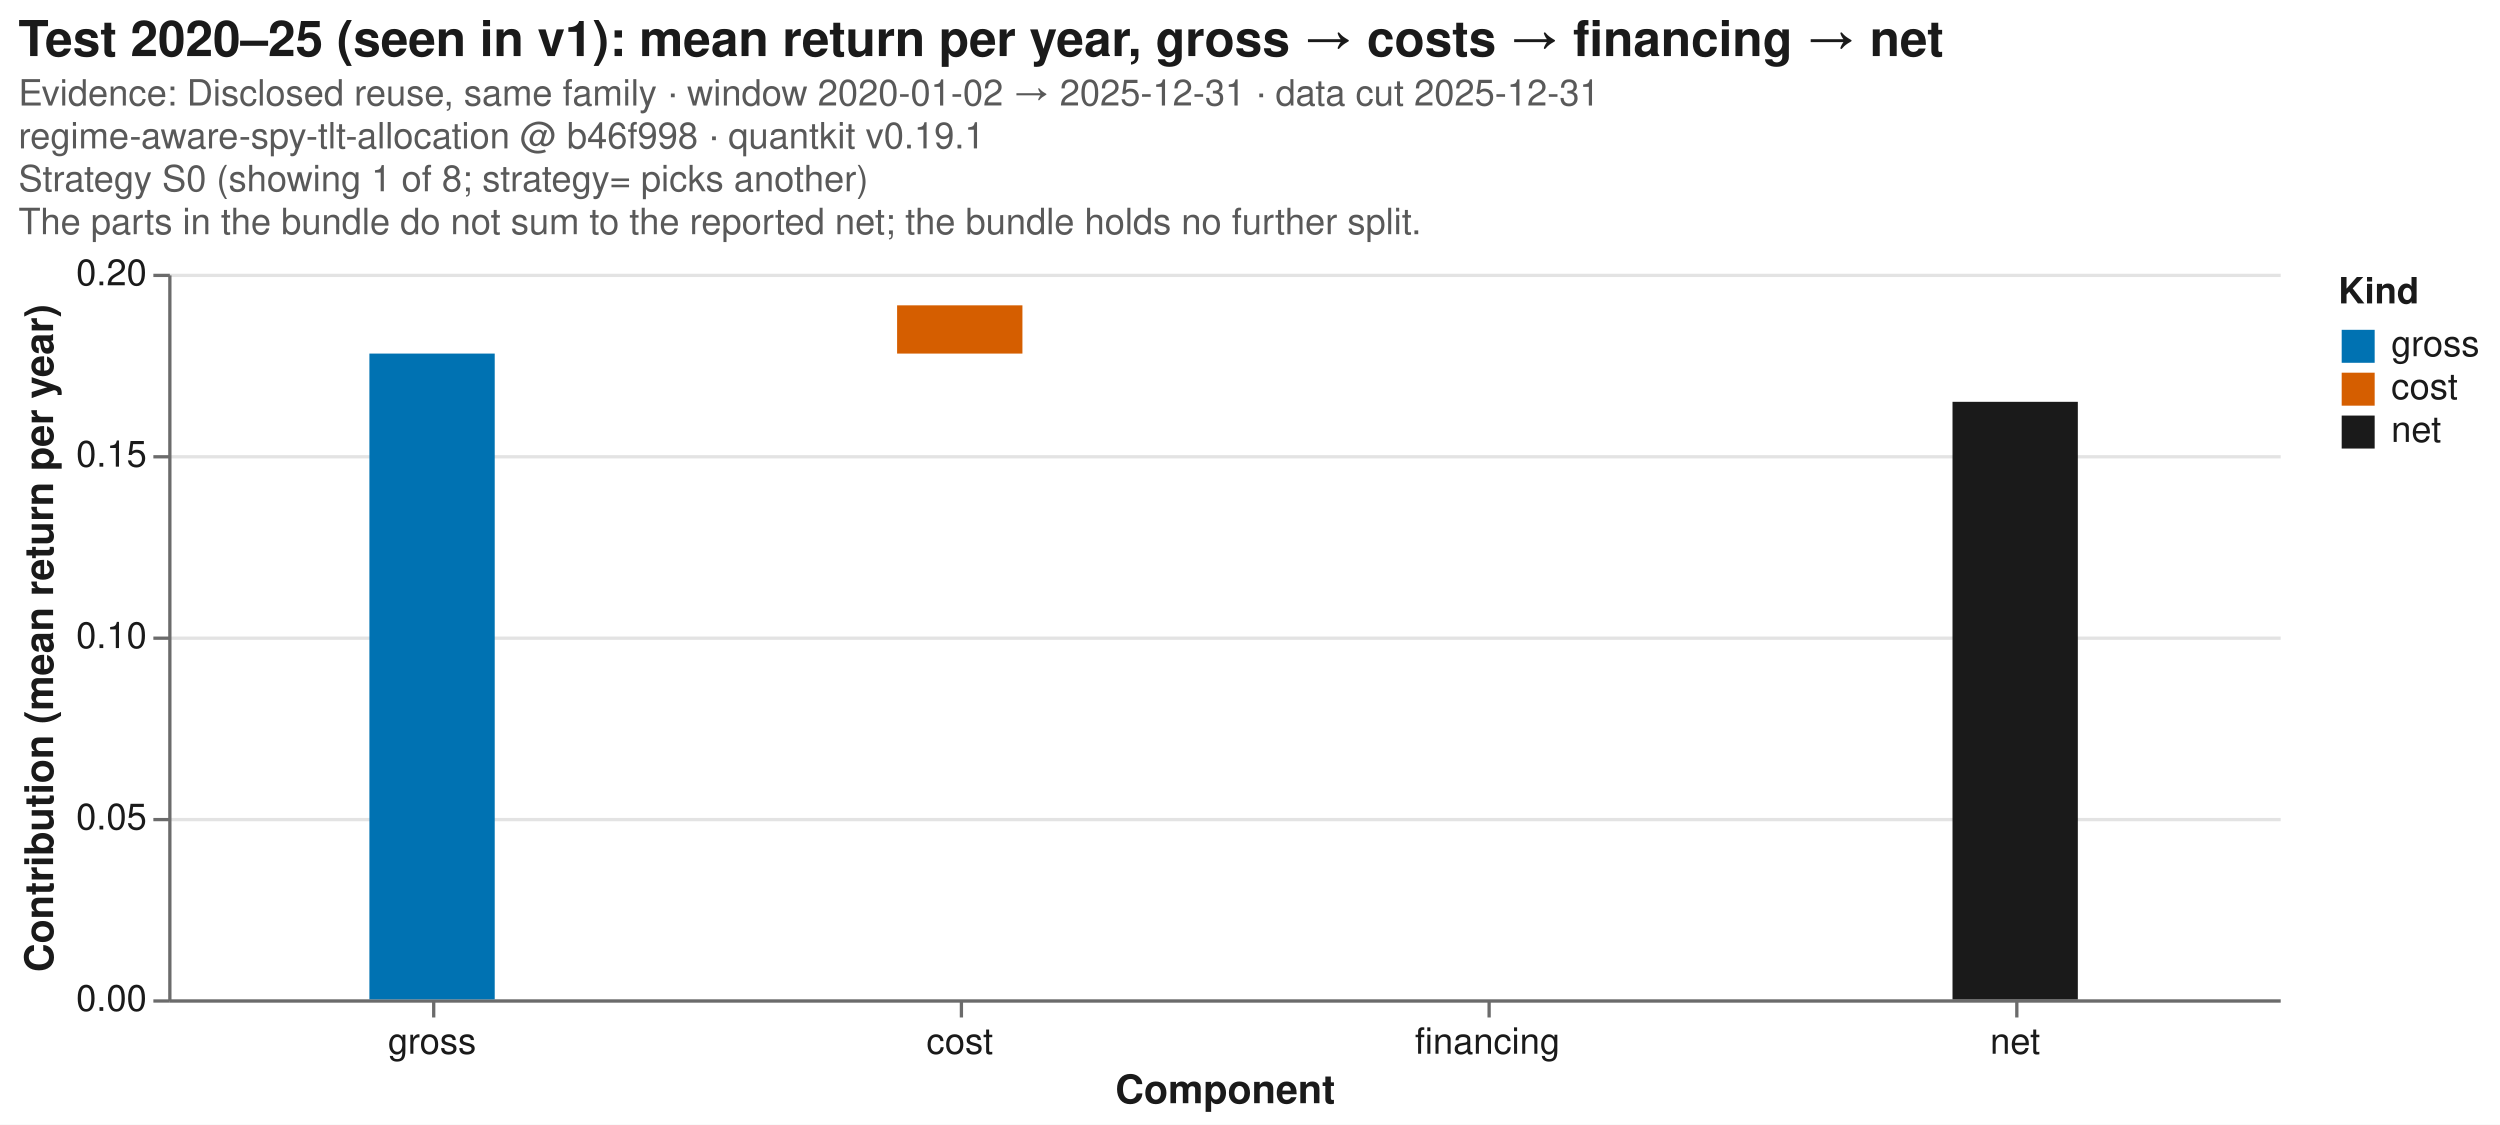
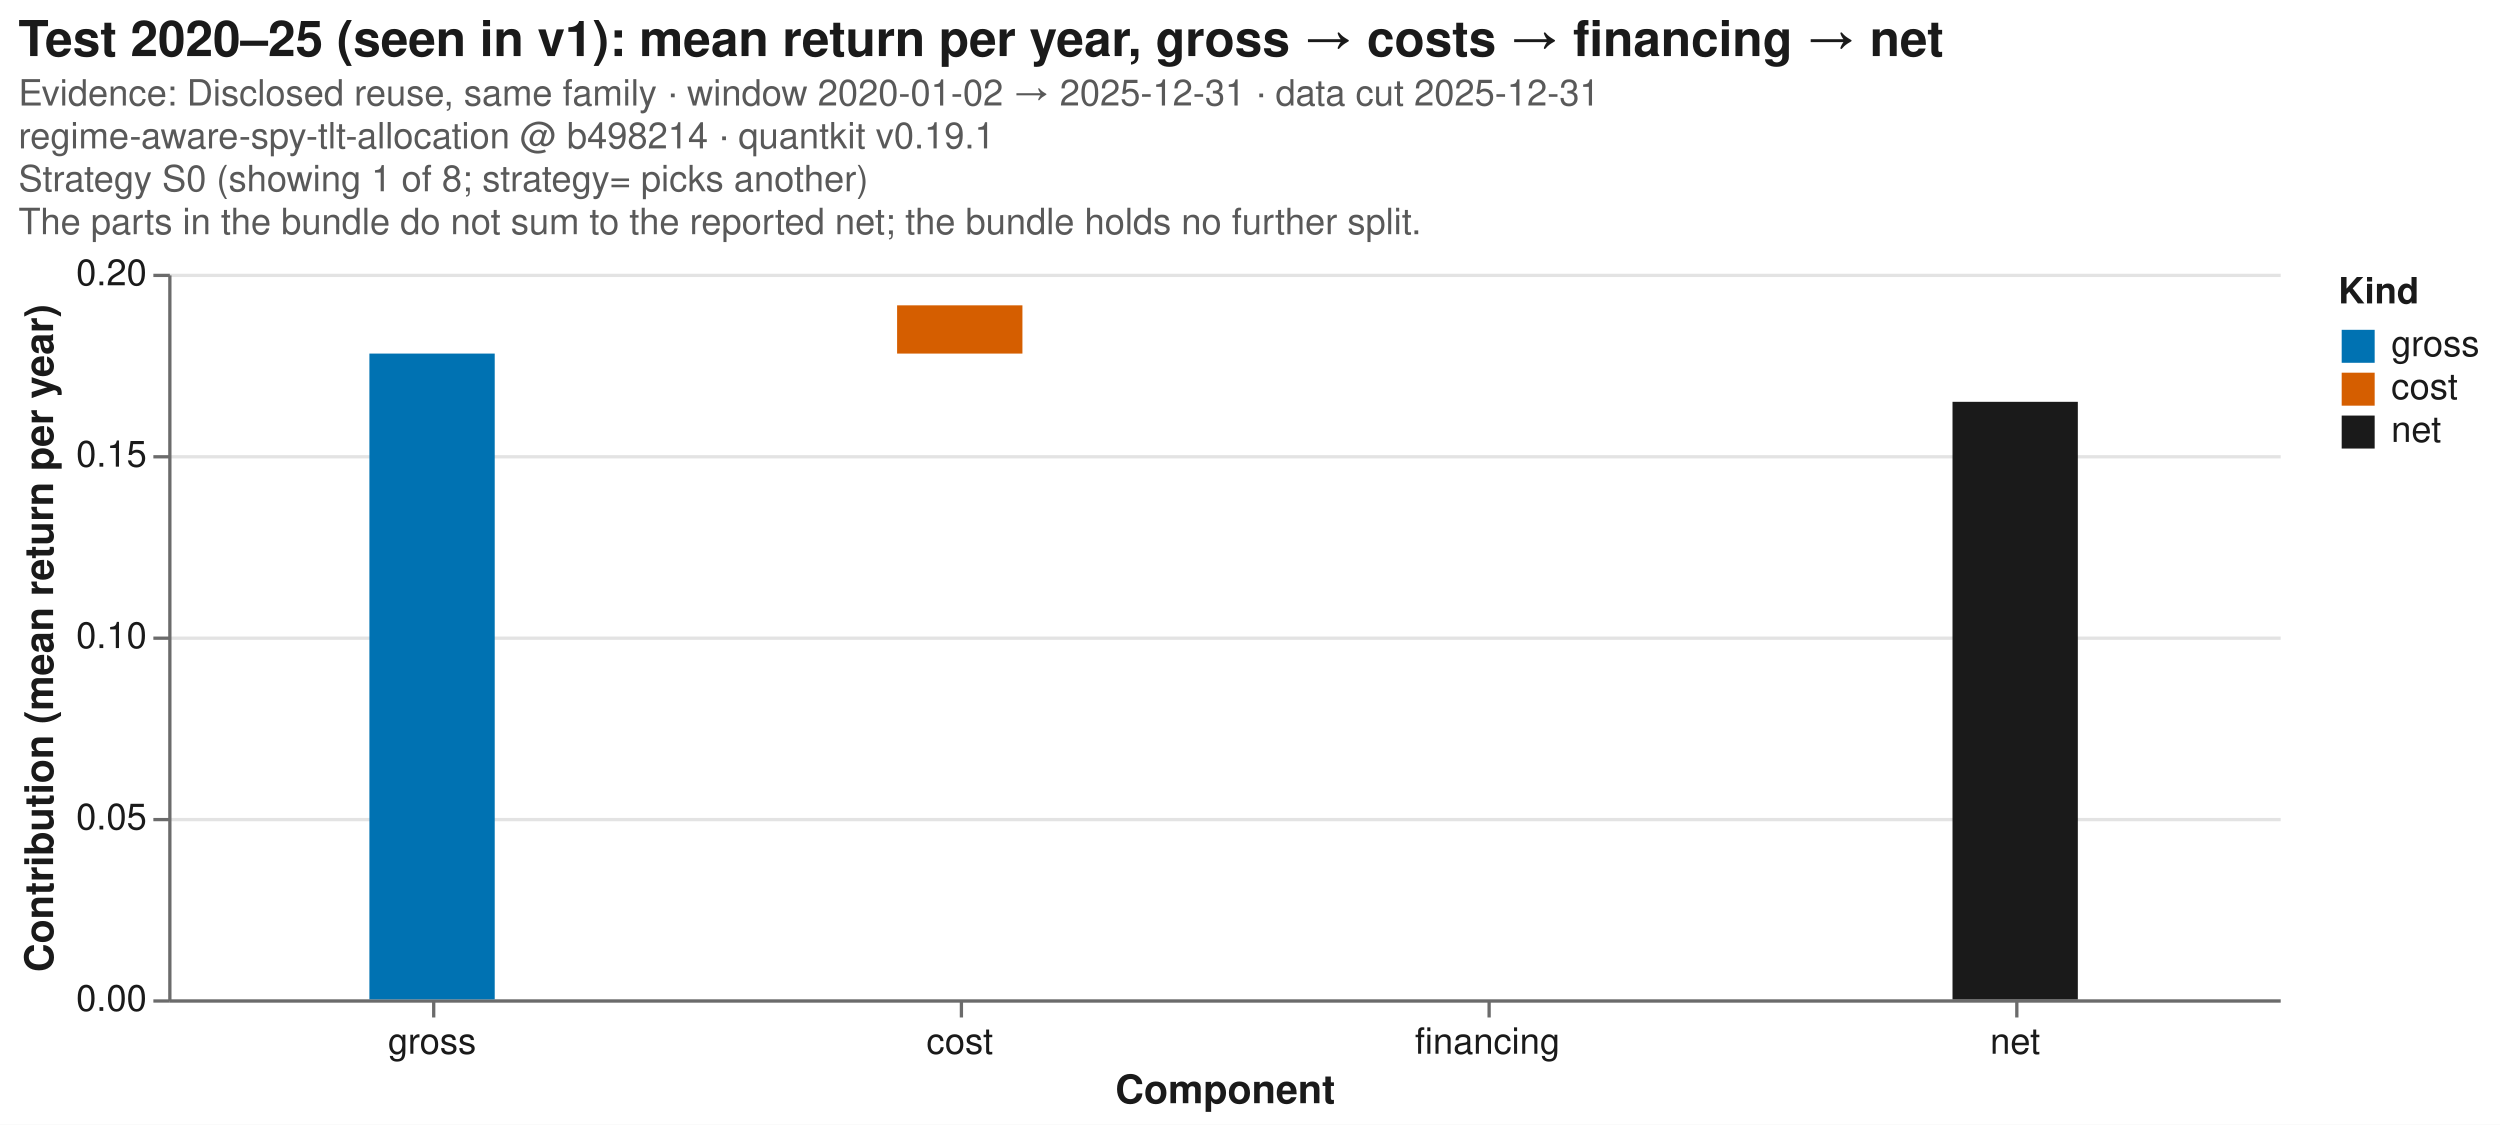
<svg xmlns="http://www.w3.org/2000/svg" version="1.1" class="marks" width="758" height="341" viewBox="0 0 758 341">
  <rect width="758" height="341" fill="#FFFFFF" />
  <g fill="none" stroke-miterlimit="10" transform="translate(51,83)">
    <g class="mark-group role-frame root" role="graphics-object" aria-roledescription="group mark container">
      <g transform="translate(0,0)">
        <path class="background" aria-hidden="true" d="M0,0h640v220h-640Z" />
        <g>
          <g class="mark-group role-axis" aria-hidden="true">
            <g transform="translate(0.5,0.5)">
              <path class="background" aria-hidden="true" d="M0,0h0v0h0Z" pointer-events="none" />
              <g>
                <g class="mark-rule role-axis-grid" pointer-events="none">
                  <line transform="translate(0,220)" x2="640" y2="0" stroke="#E3E3E3" stroke-width="1" opacity="1" />
                  <line transform="translate(0,165)" x2="640" y2="0" stroke="#E3E3E3" stroke-width="1" opacity="1" />
                  <line transform="translate(0,110)" x2="640" y2="0" stroke="#E3E3E3" stroke-width="1" opacity="1" />
                  <line transform="translate(0,55)" x2="640" y2="0" stroke="#E3E3E3" stroke-width="1" opacity="1" />
                  <line transform="translate(0,0)" x2="640" y2="0" stroke="#E3E3E3" stroke-width="1" opacity="1" />
                </g>
              </g>
              <path class="foreground" aria-hidden="true" d="" pointer-events="none" display="none" />
            </g>
          </g>
          <g class="mark-group role-axis" role="graphics-symbol" aria-roledescription="axis" aria-label="X-axis titled 'Component' for a discrete scale with 4 values: gross, cost, financing, net">
            <g transform="translate(0.5,220.5)">
              <path class="background" aria-hidden="true" d="M0,0h0v0h0Z" pointer-events="none" />
              <g>
                <g class="mark-rule role-axis-tick" pointer-events="none">
                  <line transform="translate(80,0)" x2="0" y2="5" stroke="#6B6B6B" stroke-width="1" opacity="1" />
                  <line transform="translate(240,0)" x2="0" y2="5" stroke="#6B6B6B" stroke-width="1" opacity="1" />
                  <line transform="translate(400,0)" x2="0" y2="5" stroke="#6B6B6B" stroke-width="1" opacity="1" />
                  <line transform="translate(560,0)" x2="0" y2="5" stroke="#6B6B6B" stroke-width="1" opacity="1" />
                </g>
                <g class="mark-text role-axis-label" pointer-events="none">
                  <text text-anchor="middle" transform="translate(79.5,16)" font-family="Helvetica Neue, Helvetica, Arial, sans-serif" font-size="11px" fill="#1A1A1A" opacity="1">gross</text>
                  <text text-anchor="middle" transform="translate(239.5,16)" font-family="Helvetica Neue, Helvetica, Arial, sans-serif" font-size="11px" fill="#1A1A1A" opacity="1">cost</text>
                  <text text-anchor="middle" transform="translate(399.5,16)" font-family="Helvetica Neue, Helvetica, Arial, sans-serif" font-size="11px" fill="#1A1A1A" opacity="1">financing</text>
                  <text text-anchor="middle" transform="translate(559.5,16)" font-family="Helvetica Neue, Helvetica, Arial, sans-serif" font-size="11px" fill="#1A1A1A" opacity="1">net</text>
                </g>
                <g class="mark-rule role-axis-domain" pointer-events="none">
                  <line transform="translate(0,0)" x2="640" y2="0" stroke="#6B6B6B" stroke-width="1" opacity="1" />
                </g>
                <g class="mark-text role-axis-title" pointer-events="none">
                  <text text-anchor="middle" transform="translate(320,31)" font-family="Helvetica Neue, Helvetica, Arial, sans-serif" font-size="12px" font-weight="bold" fill="#1A1A1A" opacity="1">Component</text>
                </g>
              </g>
              <path class="foreground" aria-hidden="true" d="" pointer-events="none" display="none" />
            </g>
          </g>
          <g class="mark-group role-axis" role="graphics-symbol" aria-roledescription="axis" aria-label="Y-axis titled 'Contribution (mean return per year)' for a linear scale with values from 0.00 to 0.20">
            <g transform="translate(0.5,0.5)">
              <path class="background" aria-hidden="true" d="M0,0h0v0h0Z" pointer-events="none" />
              <g>
                <g class="mark-rule role-axis-tick" pointer-events="none">
                  <line transform="translate(0,220)" x2="-5" y2="0" stroke="#6B6B6B" stroke-width="1" opacity="1" />
                  <line transform="translate(0,165)" x2="-5" y2="0" stroke="#6B6B6B" stroke-width="1" opacity="1" />
                  <line transform="translate(0,110)" x2="-5" y2="0" stroke="#6B6B6B" stroke-width="1" opacity="1" />
                  <line transform="translate(0,55)" x2="-5" y2="0" stroke="#6B6B6B" stroke-width="1" opacity="1" />
                  <line transform="translate(0,0)" x2="-5" y2="0" stroke="#6B6B6B" stroke-width="1" opacity="1" />
                </g>
                <g class="mark-text role-axis-label" pointer-events="none">
                  <text text-anchor="end" transform="translate(-7,223)" font-family="Helvetica Neue, Helvetica, Arial, sans-serif" font-size="11px" fill="#1A1A1A" opacity="1">0.00</text>
                  <text text-anchor="end" transform="translate(-7,168)" font-family="Helvetica Neue, Helvetica, Arial, sans-serif" font-size="11px" fill="#1A1A1A" opacity="1">0.05</text>
                  <text text-anchor="end" transform="translate(-7,113)" font-family="Helvetica Neue, Helvetica, Arial, sans-serif" font-size="11px" fill="#1A1A1A" opacity="1">0.10</text>
                  <text text-anchor="end" transform="translate(-7,58)" font-family="Helvetica Neue, Helvetica, Arial, sans-serif" font-size="11px" fill="#1A1A1A" opacity="1">0.15</text>
                  <text text-anchor="end" transform="translate(-7,3)" font-family="Helvetica Neue, Helvetica, Arial, sans-serif" font-size="11px" fill="#1A1A1A" opacity="1">0.20</text>
                </g>
                <g class="mark-rule role-axis-domain" pointer-events="none">
                  <line transform="translate(0,220)" x2="0" y2="-220" stroke="#6B6B6B" stroke-width="1" opacity="1" />
                </g>
                <g class="mark-text role-axis-title" pointer-events="none">
                  <text text-anchor="middle" transform="translate(-32.406,110) rotate(-90) translate(0,-3)" font-family="Helvetica Neue, Helvetica, Arial, sans-serif" font-size="12px" font-weight="bold" fill="#1A1A1A" opacity="1">Contribution (mean return per year)</text>
                </g>
              </g>
              <path class="foreground" aria-hidden="true" d="" pointer-events="none" display="none" />
            </g>
          </g>
          <g class="mark-rect role-mark marks" role="graphics-object" aria-roledescription="rect mark container">
            <path aria-label="Component: gross; Contribution (mean return per year): 0; Kind: gross; part: gross; value: 0.178" role="graphics-symbol" aria-roledescription="bar" d="M61,24.205h38v195.795h-38Z" fill="#0072B2" />
            <path aria-label="Component: cost; Contribution (mean return per year): 0.1779953523; Kind: cost; part: cost; value: −0.0133" role="graphics-symbol" aria-roledescription="bar" d="M221,9.579h38v14.627h-38Z" fill="#D55E00" />
            <path aria-label="Component: financing; Contribution (mean return per year): 0.19129219079; Kind: cost; part: financing; value: 0" role="graphics-symbol" aria-roledescription="bar" d="M381,9.579h38v0h-38Z" fill="#D55E00" />
            <path aria-label="Component: net; Contribution (mean return per year): 0; Kind: net; part: net; value: 0.1647" role="graphics-symbol" aria-roledescription="bar" d="M541,38.832h38v181.168h-38Z" fill="#1A1A1A" />
          </g>
          <g class="mark-group role-legend" role="graphics-symbol" aria-roledescription="legend" aria-label="Symbol legend titled 'Kind' for fill color with 3 values: gross, cost, net">
            <g transform="translate(658,0)">
              <path class="background" aria-hidden="true" d="M0,0h44v53h-44Z" pointer-events="none" />
              <g>
                <g class="mark-group role-legend-entry">
                  <g transform="translate(0,16)">
                    <path class="background" aria-hidden="true" d="M0,0h0v0h0Z" pointer-events="none" />
                    <g>
                      <g class="mark-group role-scope" role="graphics-object" aria-roledescription="group mark container">
                        <g transform="translate(0,0)">
                          <path class="background" aria-hidden="true" d="M0,0h43.093v11h-43.093Z" pointer-events="none" opacity="1" />
                          <g>
                            <g class="mark-symbol role-legend-symbol" pointer-events="none">
                              <path transform="translate(6,6)" d="M-5,-5h10v10h-10Z" fill="#0072B2" stroke-width="1.5" opacity="1" />
                            </g>
                            <g class="mark-text role-legend-label" pointer-events="none">
                              <text text-anchor="start" transform="translate(16,9)" font-family="Helvetica Neue, Helvetica, Arial, sans-serif" font-size="11px" fill="#1A1A1A" opacity="1">gross</text>
                            </g>
                          </g>
                          <path class="foreground" aria-hidden="true" d="" pointer-events="none" display="none" />
                        </g>
                        <g transform="translate(0,13)">
                          <path class="background" aria-hidden="true" d="M0,0h43.093v11h-43.093Z" pointer-events="none" opacity="1" />
                          <g>
                            <g class="mark-symbol role-legend-symbol" pointer-events="none">
                              <path transform="translate(6,6)" d="M-5,-5h10v10h-10Z" fill="#D55E00" stroke-width="1.5" opacity="1" />
                            </g>
                            <g class="mark-text role-legend-label" pointer-events="none">
                              <text text-anchor="start" transform="translate(16,9)" font-family="Helvetica Neue, Helvetica, Arial, sans-serif" font-size="11px" fill="#1A1A1A" opacity="1">cost</text>
                            </g>
                          </g>
                          <path class="foreground" aria-hidden="true" d="" pointer-events="none" display="none" />
                        </g>
                        <g transform="translate(0,26)">
                          <path class="background" aria-hidden="true" d="M0,0h43.093v11h-43.093Z" pointer-events="none" opacity="1" />
                          <g>
                            <g class="mark-symbol role-legend-symbol" pointer-events="none">
                              <path transform="translate(6,6)" d="M-5,-5h10v10h-10Z" fill="#1A1A1A" stroke-width="1.5" opacity="1" />
                            </g>
                            <g class="mark-text role-legend-label" pointer-events="none">
                              <text text-anchor="start" transform="translate(16,9)" font-family="Helvetica Neue, Helvetica, Arial, sans-serif" font-size="11px" fill="#1A1A1A" opacity="1">net</text>
                            </g>
                          </g>
                          <path class="foreground" aria-hidden="true" d="" pointer-events="none" display="none" />
                        </g>
                      </g>
                    </g>
                    <path class="foreground" aria-hidden="true" d="" pointer-events="none" display="none" />
                  </g>
                </g>
                <g class="mark-text role-legend-title" pointer-events="none">
                  <text text-anchor="start" transform="translate(0,9)" font-family="Helvetica Neue, Helvetica, Arial, sans-serif" font-size="11px" font-weight="bold" fill="#1A1A1A" opacity="1">Kind</text>
                </g>
              </g>
              <path class="foreground" aria-hidden="true" d="" pointer-events="none" display="none" />
            </g>
          </g>
          <g class="mark-group role-title">
            <g transform="translate(-45.406,-78)">
              <path class="background" aria-hidden="true" d="M0,0h0v0h0Z" pointer-events="none" />
              <g>
                <g class="mark-text role-title-text" role="graphics-symbol" aria-roledescription="title" aria-label="Title text 'Test 2020–25 (seen in v1): mean return per year, gross → costs → financing → net'" pointer-events="none">
                  <text text-anchor="start" transform="translate(0,12)" font-family="Helvetica Neue, Helvetica, Arial, sans-serif" font-size="15px" font-weight="bold" fill="#1A1A1A" opacity="1">Test 2020–25 (seen in v1): mean return per year, gross → costs → financing → net</text>
                </g>
-                 <g class="mark-text role-title-subtitle" role="graphics-symbol" aria-roledescription="subtitle" aria-label="Subtitle text 'Evidence: Disclosed reuse, same family · window 2020-01-02 → 2025-12-31 · data cut 2025-12-31 regime-aware-spy-tlt-allocation @ b46f998 · quantkit v0.19.1 Strategy S0 (showing 1 of 8; strategy= picks another) The parts in the bundle do not sum to the reported net; the bundle holds no further split.'" pointer-events="none">
+                 <g class="mark-text role-title-subtitle" role="graphics-symbol" aria-roledescription="subtitle" aria-label="Subtitle text 'Evidence: Disclosed reuse, same family · window 2020-01-02 → 2025-12-31 · data cut 2025-12-31 regime-aware-spy-tlt-allocation @ b498214 · quantkit v0.19.1 Strategy S0 (showing 1 of 8; strategy= picks another) The parts in the bundle do not sum to the reported net; the bundle holds no further split.'" pointer-events="none">
                  <text text-anchor="start" transform="translate(0,27)" font-family="Helvetica Neue, Helvetica, Arial, sans-serif" font-size="11px" fill="#595959" opacity="1">
                    <tspan>Evidence: Disclosed reuse, same family · window 2020-01-02 → 2025-12-31 · data cut 2025-12-31</tspan>
-                     <tspan x="0" dy="13">regime-aware-spy-tlt-allocation @ b46f998 · quantkit v0.19.1</tspan>
+                     <tspan x="0" dy="13">regime-aware-spy-tlt-allocation @ b498214 · quantkit v0.19.1</tspan>
                    <tspan x="0" dy="13">Strategy S0 (showing 1 of 8; strategy= picks another)</tspan>
                    <tspan x="0" dy="13">The parts in the bundle do not sum to the reported net; the bundle holds no further split.</tspan>
                  </text>
                </g>
              </g>
              <path class="foreground" aria-hidden="true" d="" pointer-events="none" display="none" />
            </g>
          </g>
        </g>
        <path class="foreground" aria-hidden="true" d="" display="none" />
      </g>
    </g>
  </g>
</svg>
